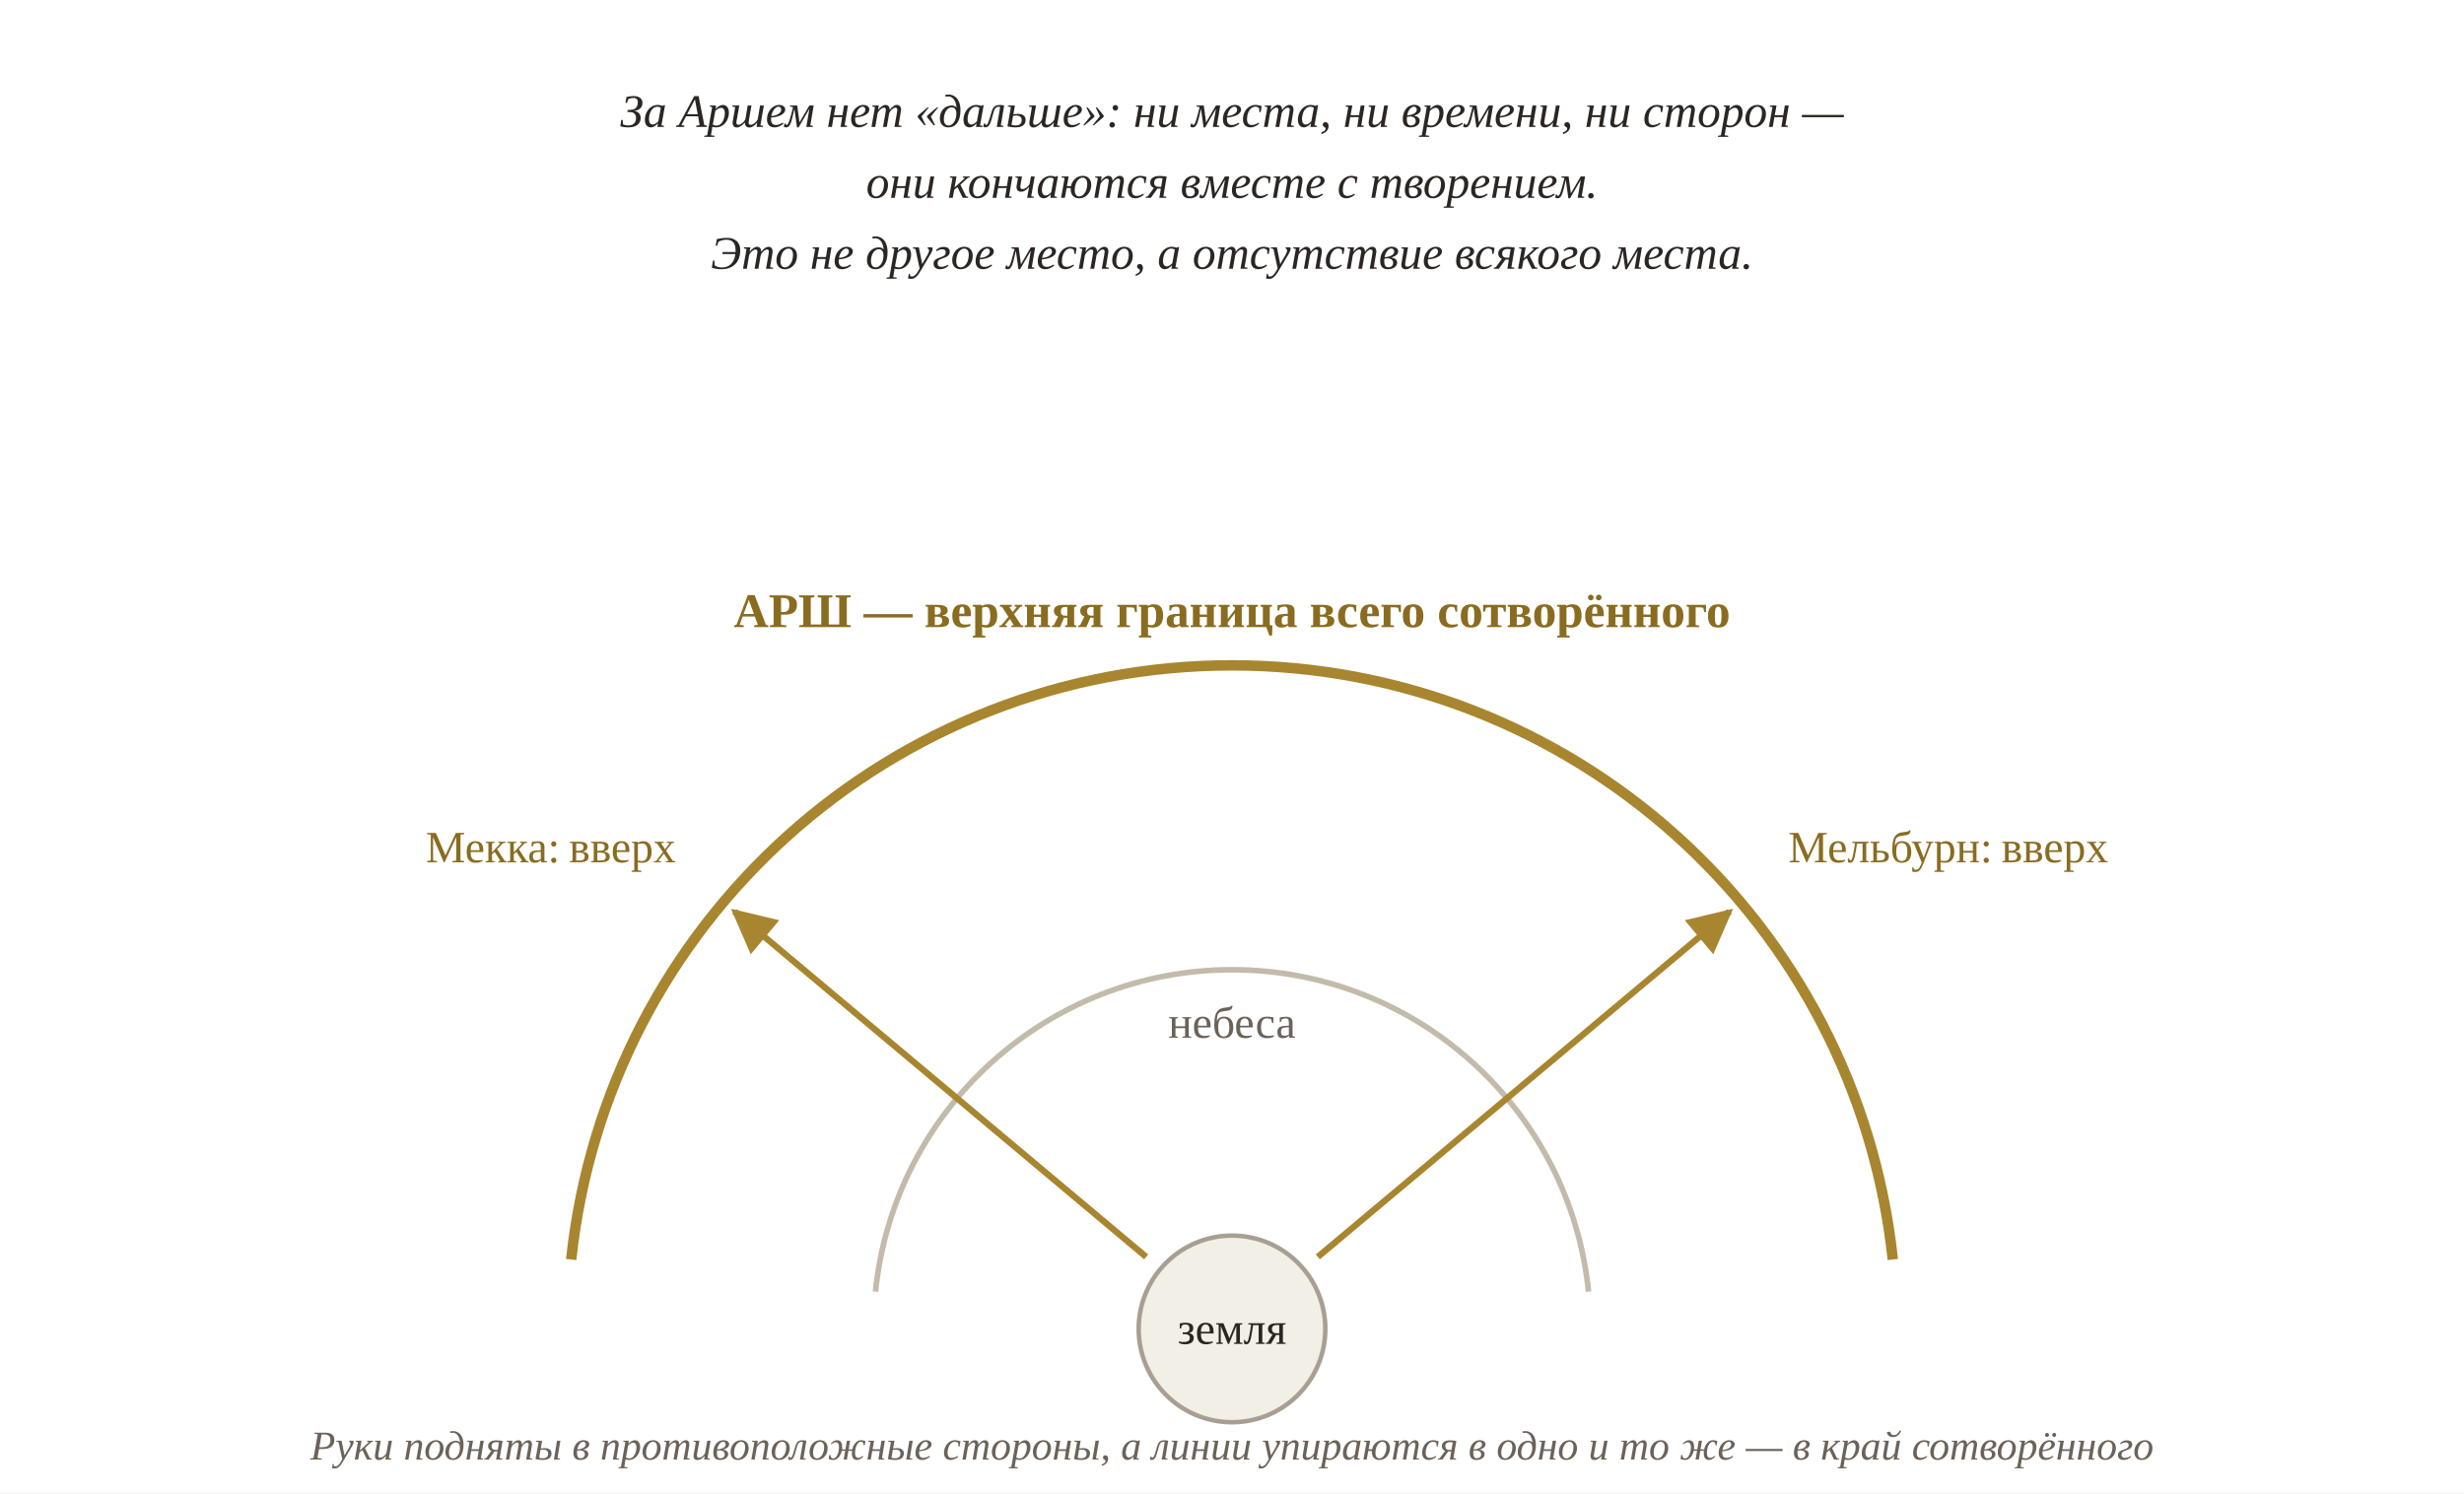
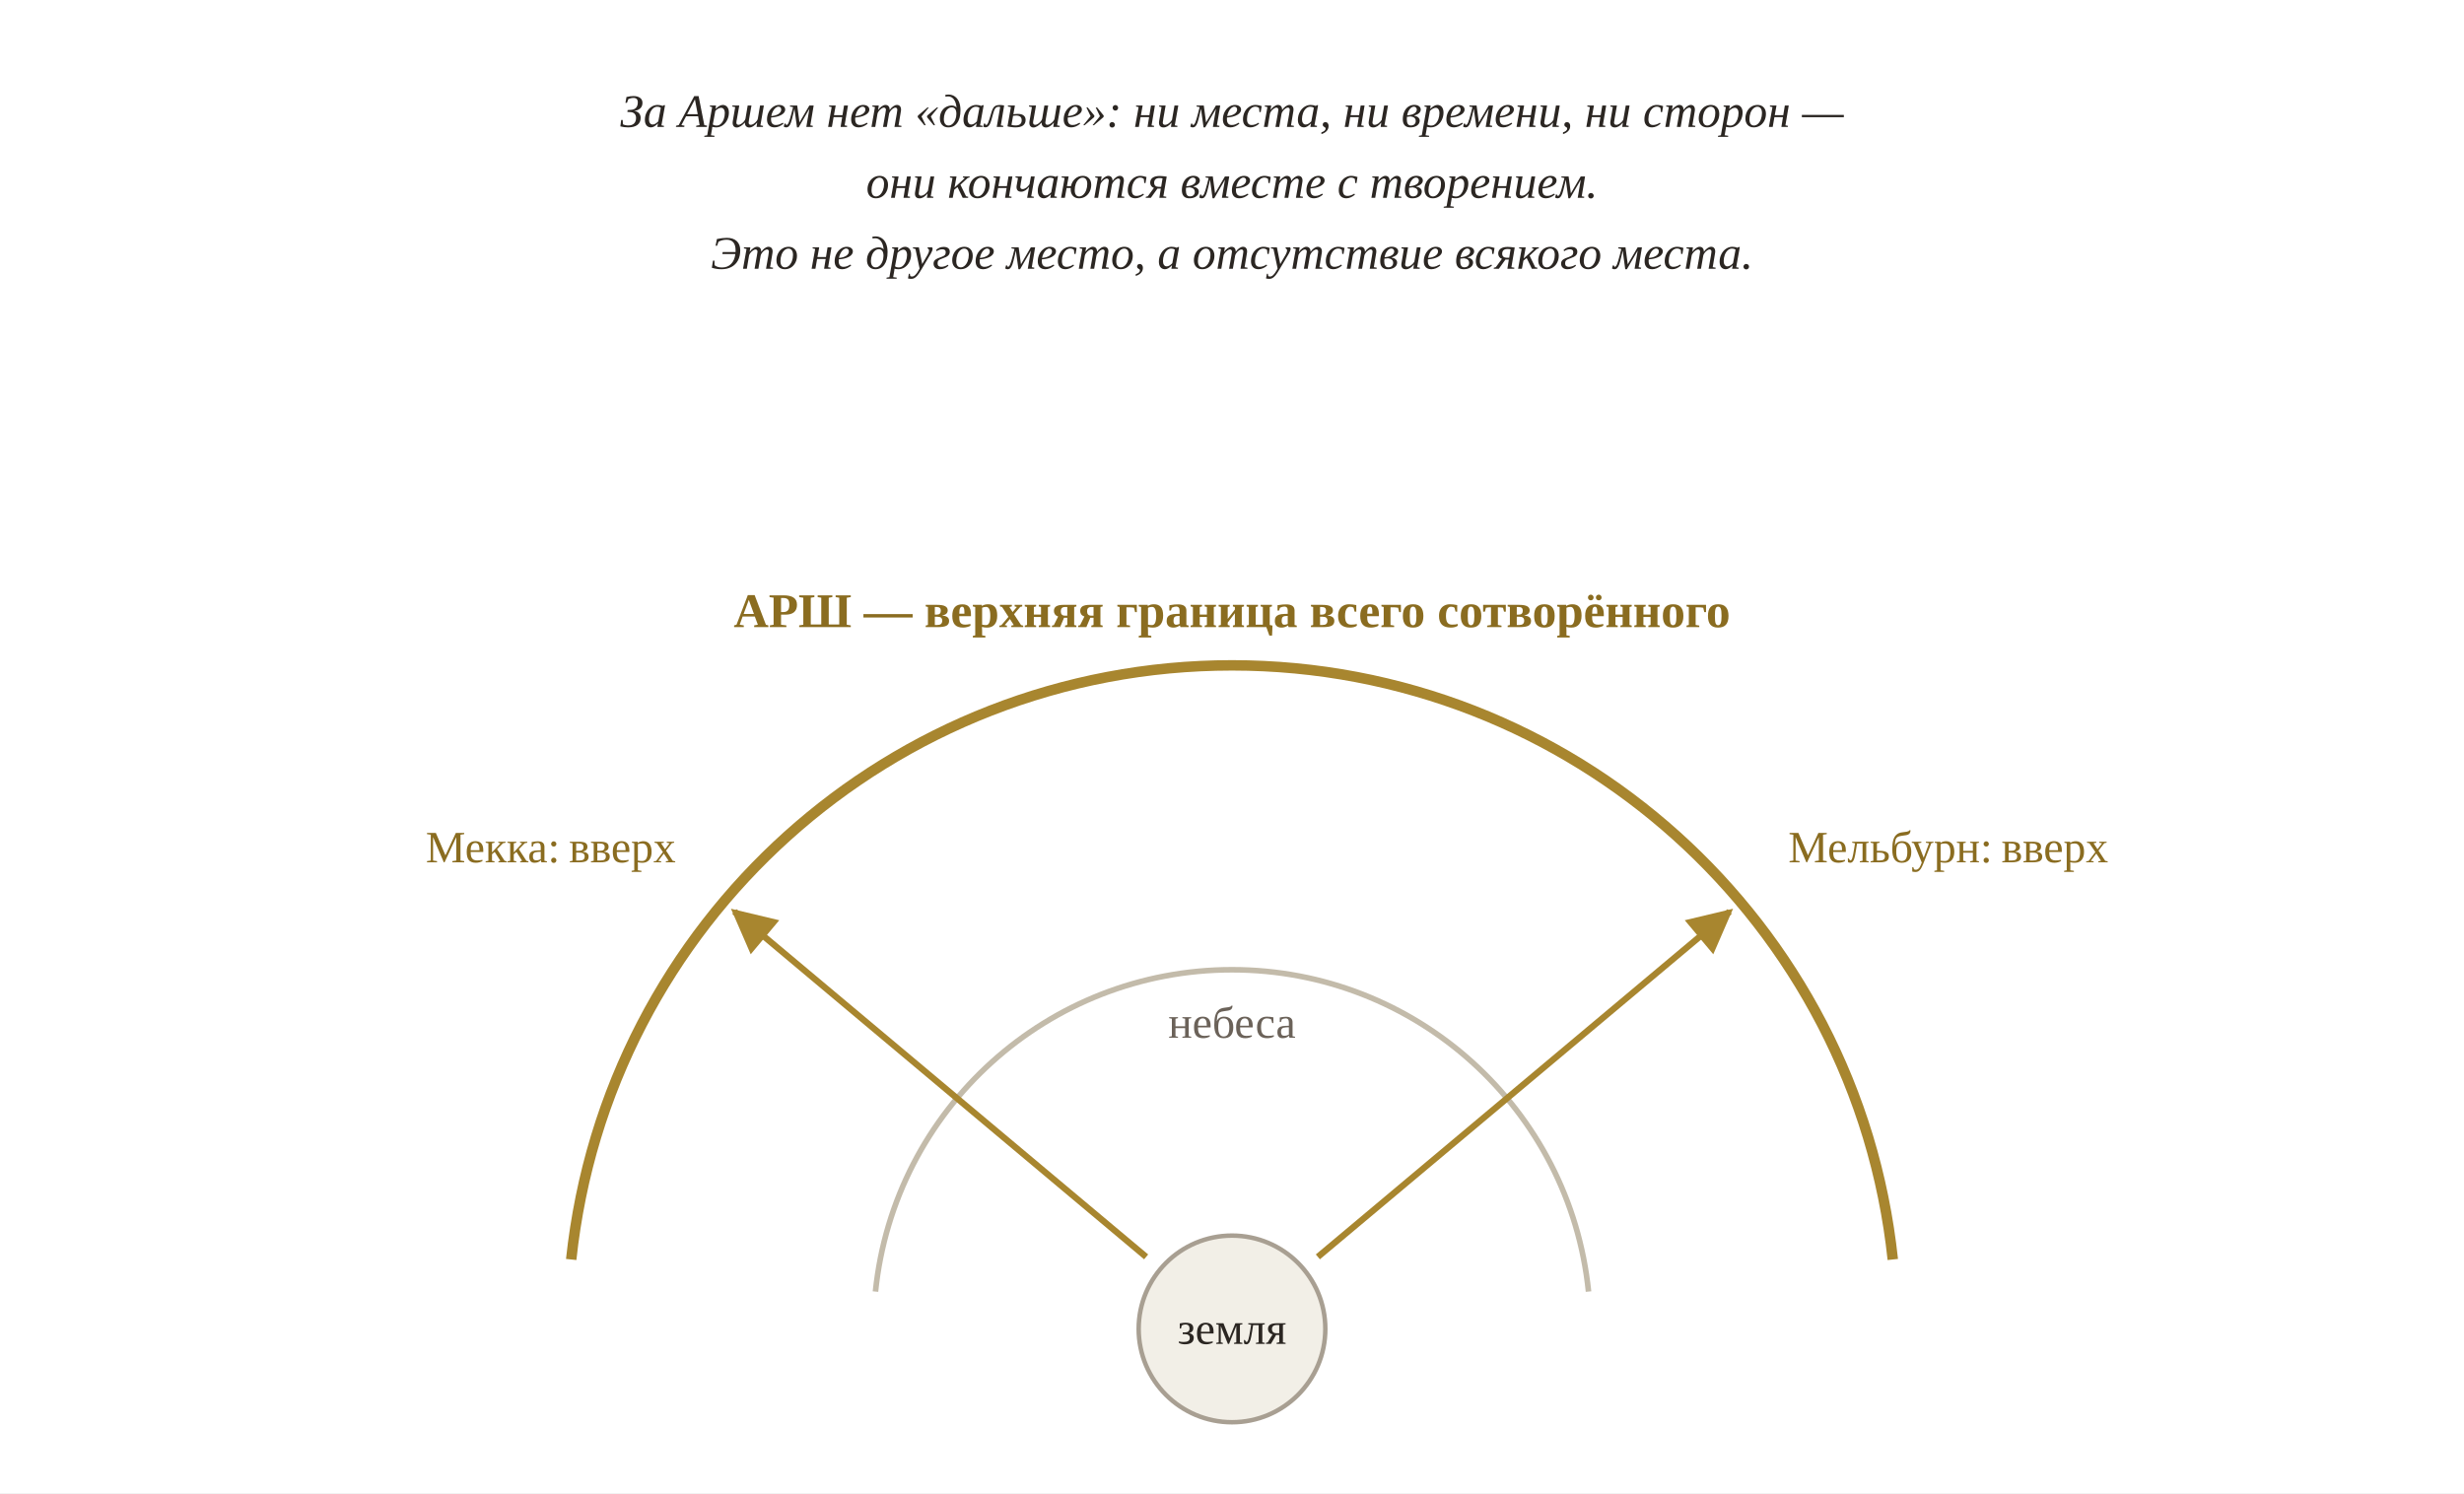
<svg xmlns="http://www.w3.org/2000/svg" viewBox="0 0 660 400" width="660" height="400">
  <defs>
    <marker id="a" viewBox="0 0 10 10" refX="9" refY="5" markerWidth="7" markerHeight="7" orient="auto">
      <path d="M0,0 L10,5 L0,10 z" fill="#a8862f" />
    </marker>
  </defs>
  <rect width="660" height="400" fill="#ffffff" />
  <path d="M234.5,346.0 A96,96 0 0 1 425.5,346.0" fill="none" stroke="#c3bbaa" stroke-width="1.5" />
  <path d="M153.0,337.4 A178,178 0 0 1 507.0,337.4" fill="none" stroke="#a8862f" stroke-width="2.8" />
  <circle cx="330" cy="356" r="25" fill="#f2efe7" stroke="#a89f92" stroke-width="1.2" />
  <text x="330" y="360" text-anchor="middle" font-family="Georgia, 'Times New Roman', serif" font-size="12" fill="#2b2622">земля</text>
  <text x="330" y="278" text-anchor="middle" font-family="Georgia, 'Times New Roman', serif" font-size="12" fill="#6b6259">небеса</text>
  <text x="330" y="168" text-anchor="middle" font-family="Georgia, 'Times New Roman', serif" font-size="13" fill="#8a6c20" font-weight="bold">АРШ — верхняя граница всего сотворённого</text>
  <line x1="307.0" y1="336.7" x2="196.7" y2="244.2" stroke="#a8862f" stroke-width="1.7" marker-end="url(#a)" />
  <text x="181" y="231" text-anchor="end" font-family="Georgia, 'Times New Roman', serif" font-size="12" fill="#8a6c20">Мекка: вверх</text>
  <line x1="353.0" y1="336.7" x2="463.3" y2="244.2" stroke="#a8862f" stroke-width="1.7" marker-end="url(#a)" />
  <text x="479" y="231" text-anchor="start" font-family="Georgia, 'Times New Roman', serif" font-size="12" fill="#8a6c20">Мельбурн: вверх</text>
  <text x="330" y="34" text-anchor="middle" font-family="Georgia, 'Times New Roman', serif" font-size="12.5" fill="#2b2622" font-style="italic">За Аршем нет «дальше»: ни места, ни времени, ни сторон —</text>
  <text x="330" y="53" text-anchor="middle" font-family="Georgia, 'Times New Roman', serif" font-size="12.5" fill="#2b2622" font-style="italic">они кончаются вместе с творением.</text>
  <text x="330" y="72" text-anchor="middle" font-family="Georgia, 'Times New Roman', serif" font-size="12.5" fill="#2b2622" font-style="italic">Это не другое место, а отсутствие всякого места.</text>
-   <text x="330" y="391" text-anchor="middle" font-family="Georgia, 'Times New Roman', serif" font-size="11" fill="#6b6259" font-style="italic">Руки подняты в противоположные стороны, а линии упираются в одно и то же — в край сотворённого</text>
</svg>
